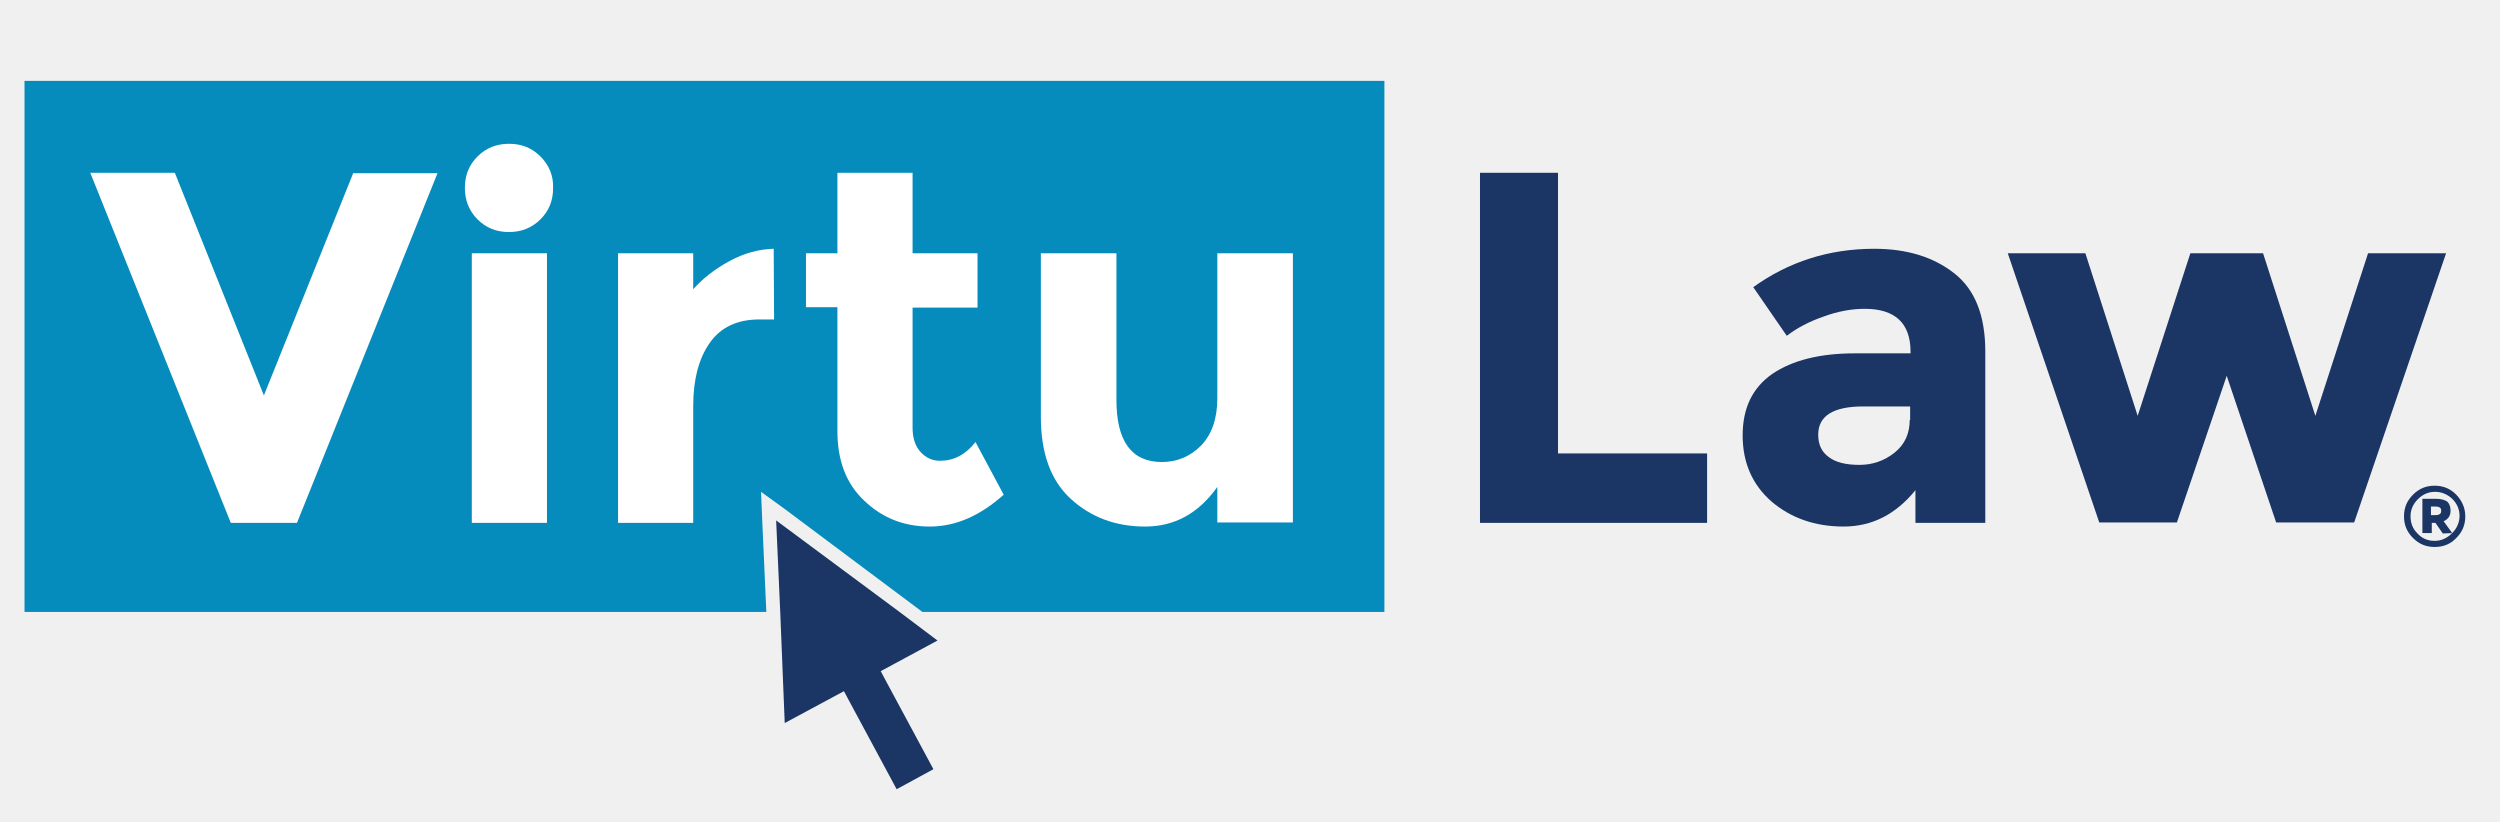
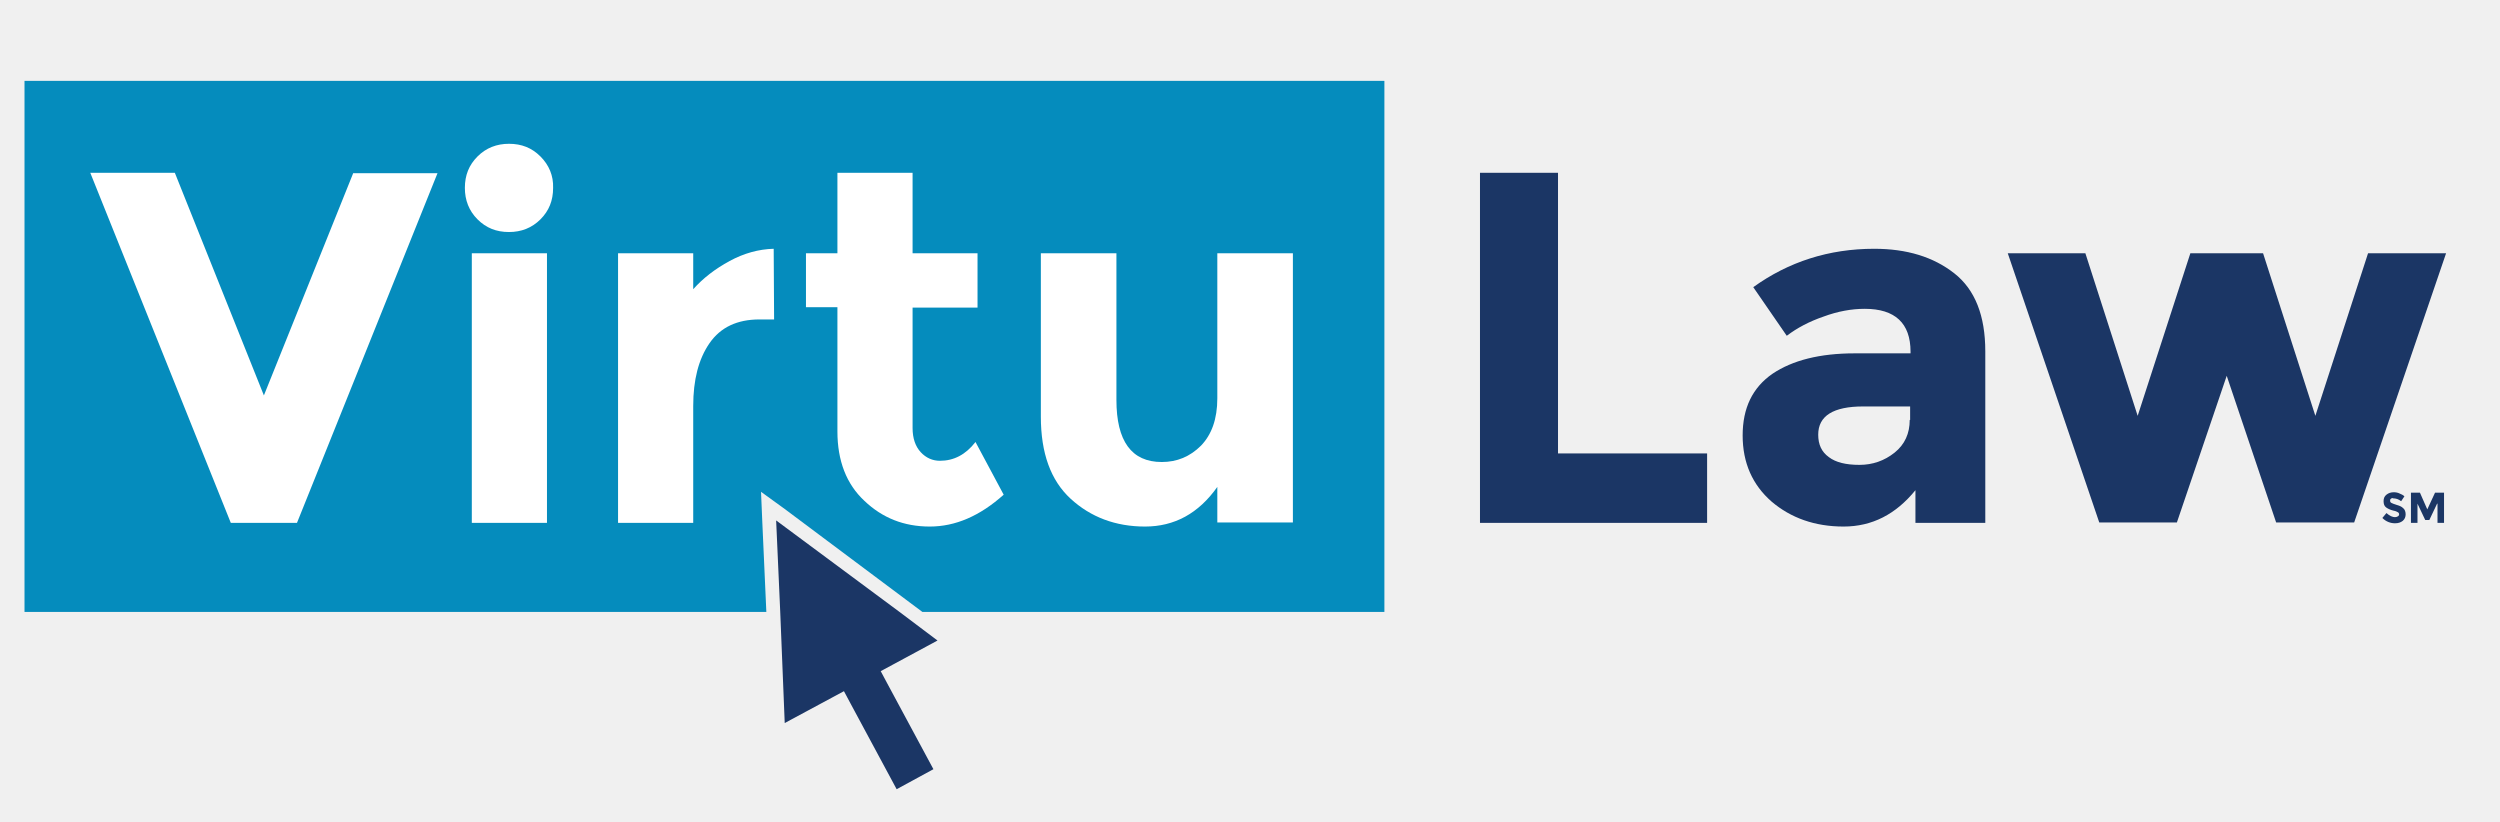
- <svg xmlns="http://www.w3.org/2000/svg" version="1.1" id="Layer_1" x="0px" y="0px" viewBox="0 0 612 201.1" style="enable-background:new 0 0 612 201.1;" preserveAspectRatio="xMinYMin meet">
+ <svg xmlns="http://www.w3.org/2000/svg" version="1.1" id="Layer_1" x="0px" y="0px" viewBox="0 0 612 201.1" style="enable-background:new 0 0 612 201.1;" xml:space="preserve">
  <style type="text/css">
	.st0{fill:#058CBD;}
	.st1{fill:#FFFFFF;}
	.st2{fill:#1B3665;}
</style>
-   <polygon class="st0" points="338.9,19.8 338.9,149.8 225.8,149.8 192.1,124.6 186.3,120.4 186.6,127.5 187.6,149.8 6,149.8 6,19.8  " />
+   <polygon class="st0" points="338.9,19.8 338.9,149.8 225.8,149.8 192.1,124.6 186.3,120.4 186.6,127.5 187.6,149.8 6,149.8 6,19.8   " />
  <g>
    <path class="st1" d="M86.5,42.3L64.6,96.8L42.8,42.3H22.1L56.5,128h16.2l34.4-85.6H86.5z" />
    <path class="st1" d="M132.3,38.3c-2.1-2.1-4.6-3.1-7.7-3.1c-3,0-5.6,1-7.7,3.1s-3.1,4.6-3.1,7.7c0,3,1,5.6,3.1,7.7   c2.1,2.1,4.6,3.1,7.7,3.1c3,0,5.6-1,7.7-3.1c2.1-2.1,3.1-4.6,3.1-7.7C135.5,43,134.4,40.4,132.3,38.3z M115.5,62V128h18.4V62H115.5   z" />
    <path class="st1" d="M189.4,60.9c-3.7,0.1-7.3,1.1-10.8,3c-3.5,1.9-6.5,4.2-8.9,6.9V62h-18.4V128h18.4V99.4c0-6.4,1.3-11.5,4-15.4   c2.7-3.9,6.8-5.8,12.2-5.8h3.6L189.4,60.9z" />
    <path class="st1" d="M238.8,108.2c-2.4,3.1-5.3,4.6-8.7,4.6c-1.8,0-3.4-0.7-4.7-2.1c-1.3-1.4-2-3.4-2-5.9V75.3h15.9V62h-15.9V42.3   H205V62h-7.7v13.2h7.7v30.4c0,7.2,2.2,12.9,6.6,17c4.4,4.2,9.7,6.3,16,6.3c6.3,0,12.3-2.6,18.1-7.8L238.8,108.2z" />
    <path class="st1" d="M298,62v35.5c0,5.1-1.4,8.9-4,11.6c-2.7,2.7-5.9,4-9.6,4c-7.4,0-11.1-5.1-11.1-15.2V62h-18.5V102   c0,8.9,2.4,15.6,7.3,20.1c4.9,4.5,11,6.8,18.2,6.8s13.1-3.2,17.7-9.7v8.7h18.5V62H298z" />
  </g>
  <g>
    <path class="st2" d="M381.4,110.9V42.3h-19.1V128h55.6v-17H381.4z" />
    <path class="st2" d="M478.4,66.9c-5.1-4-11.6-6-19.6-6c-11.1,0-21,3.2-29.6,9.4l8.2,11.9c2.5-1.9,5.5-3.5,9-4.7   c3.5-1.3,6.9-1.9,10.1-1.9c7.4,0,11.2,3.5,11.2,10.5v0.4h-13.7c-8.5,0-15.2,1.7-20.1,5c-4.9,3.4-7.3,8.4-7.3,15.1   c0,6.7,2.4,12.1,7.1,16.2c4.7,4,10.6,6.1,17.6,6.1c7,0,12.8-3,17.6-8.9v8H486v-42C486,77.3,483.5,70.9,478.4,66.9z M467.5,102.8   c0,3.3-1.2,6-3.7,8c-2.5,2-5.4,3-8.6,3c-3.3,0-5.8-0.6-7.5-1.9c-1.8-1.3-2.6-3.1-2.6-5.5c0-4.6,3.7-6.9,11-6.9h11.5V102.8z" />
    <path class="st2" d="M579.7,62l-12.9,39.8L554,62h-17.8l-12.9,39.8L510.5,62h-19l22.4,65.9h19l12.2-35.9l12.1,35.9h19.1L598.8,62   H579.7z" />
  </g>
  <g>
-     <path class="st2" d="M601.3,121.1c-1.5-1.5-3.2-2.2-5.3-2.2c-2.1,0-3.8,0.7-5.3,2.2c-1.5,1.5-2.2,3.2-2.2,5.3   c0,2.1,0.7,3.8,2.2,5.3c1.5,1.5,3.2,2.2,5.3,2.2c2.1,0,3.9-0.7,5.3-2.2c1.5-1.5,2.2-3.2,2.2-5.3   C603.5,124.3,602.7,122.6,601.3,121.1z M600.3,130.5l-2.1-2.9c1.1-0.5,1.7-1.3,1.7-2.6c0-1-0.3-1.7-0.8-2.2   c-0.6-0.4-1.5-0.7-2.8-0.7h-3.3v8.4h2.3V128h0.9l1.8,2.6L600.3,130.5c-1.2,1.2-2.6,1.9-4.3,1.9c-1.7,0-3.1-0.6-4.2-1.8   c-1.2-1.2-1.7-2.6-1.7-4.2c0-1.6,0.6-3,1.8-4.2c1.2-1.2,2.6-1.8,4.2-1.8c1.6,0,3,0.6,4.2,1.7c1.2,1.2,1.8,2.6,1.8,4.2   S601.4,129.4,600.3,130.5z M597.6,125c0,0.4-0.1,0.7-0.3,0.8c-0.2,0.2-0.6,0.3-1.1,0.3h-1.1V124h1.1c0.5,0,0.8,0.1,1,0.2   C597.5,124.4,597.6,124.6,597.6,125z" />
+     <polygon class="st2" points="217.2,167.3 228.5,188.3 219.5,193.2 208.2,172.2 207.4,170.7 206.6,169.2 192.1,177 191,149.8    190,127.4 220.2,149.8 229.5,156.8 215.6,164.3 216.4,165.8  " />
  </g>
  <g>
-     <polygon class="st2" points="217.2,167.3 228.5,188.3 219.5,193.2 208.2,172.2 207.4,170.7 206.6,169.2 192.1,177 191,149.8   190,127.4 220.2,149.8 229.5,156.8 215.6,164.3 216.4,165.8  " />
+     <path class="st2" d="M585.3,122.1c-0.2,0.1-0.2,0.3-0.2,0.5s0.1,0.4,0.3,0.5c0.2,0.1,0.6,0.3,1.3,0.5c0.7,0.2,1.2,0.4,1.6,0.8   c0.4,0.3,0.6,0.9,0.6,1.5s-0.2,1.2-0.7,1.6s-1.1,0.6-1.9,0.6c-1.1,0-2.2-0.4-3.1-1.3l1-1.2c0.8,0.7,1.5,1,2.1,1   c0.3,0,0.5-0.1,0.7-0.2c0.2-0.1,0.3-0.3,0.3-0.5s-0.1-0.4-0.3-0.5s-0.5-0.3-1.1-0.4c-0.8-0.2-1.4-0.5-1.8-0.8   c-0.4-0.3-0.6-0.8-0.6-1.5s0.2-1.2,0.7-1.6c0.5-0.4,1.1-0.6,1.8-0.6c0.5,0,1,0.1,1.4,0.3c0.5,0.2,0.9,0.4,1.2,0.7l-0.8,1.2   c-0.6-0.5-1.3-0.7-1.9-0.7C585.7,121.9,585.5,121.9,585.3,122.1z" />
+     <path class="st2" d="M596.6,123.3l-1.9,4h-1l-1.9-4v4.7h-1.6v-7.4h2.2l1.8,4.1l1.9-4.1h2.2v7.4h-1.6V123.3z" />
  </g>
</svg>
